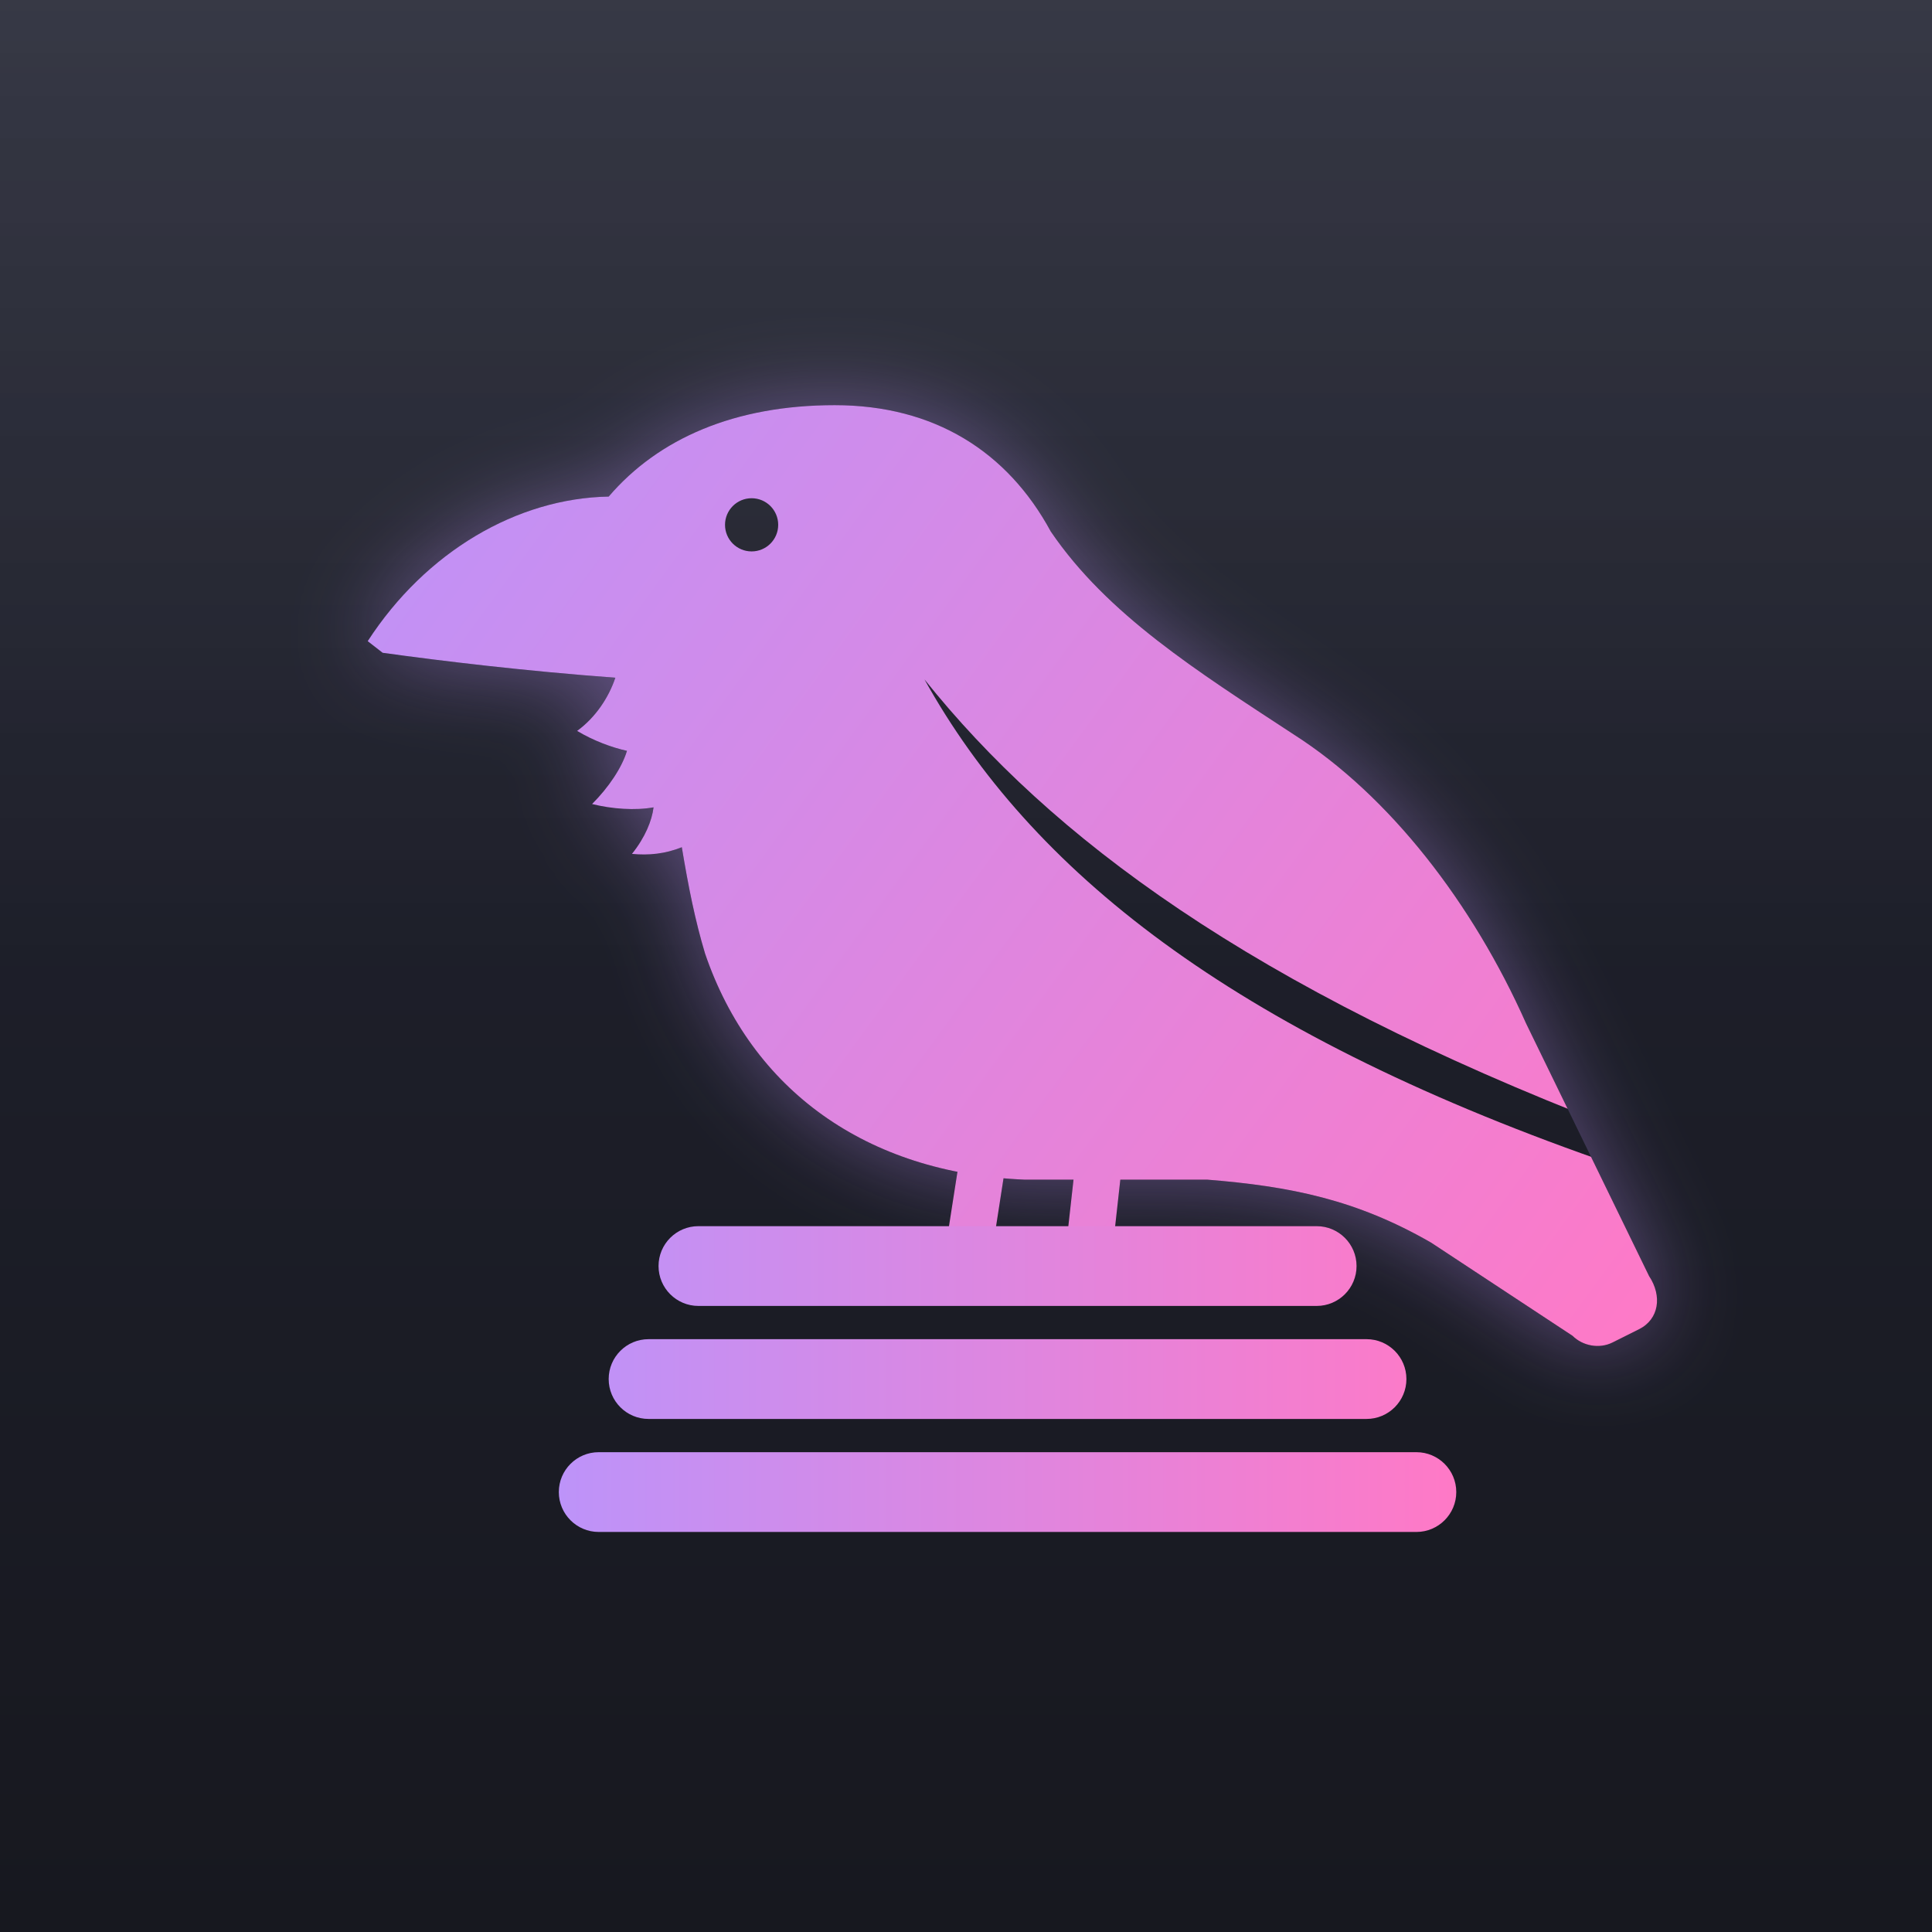
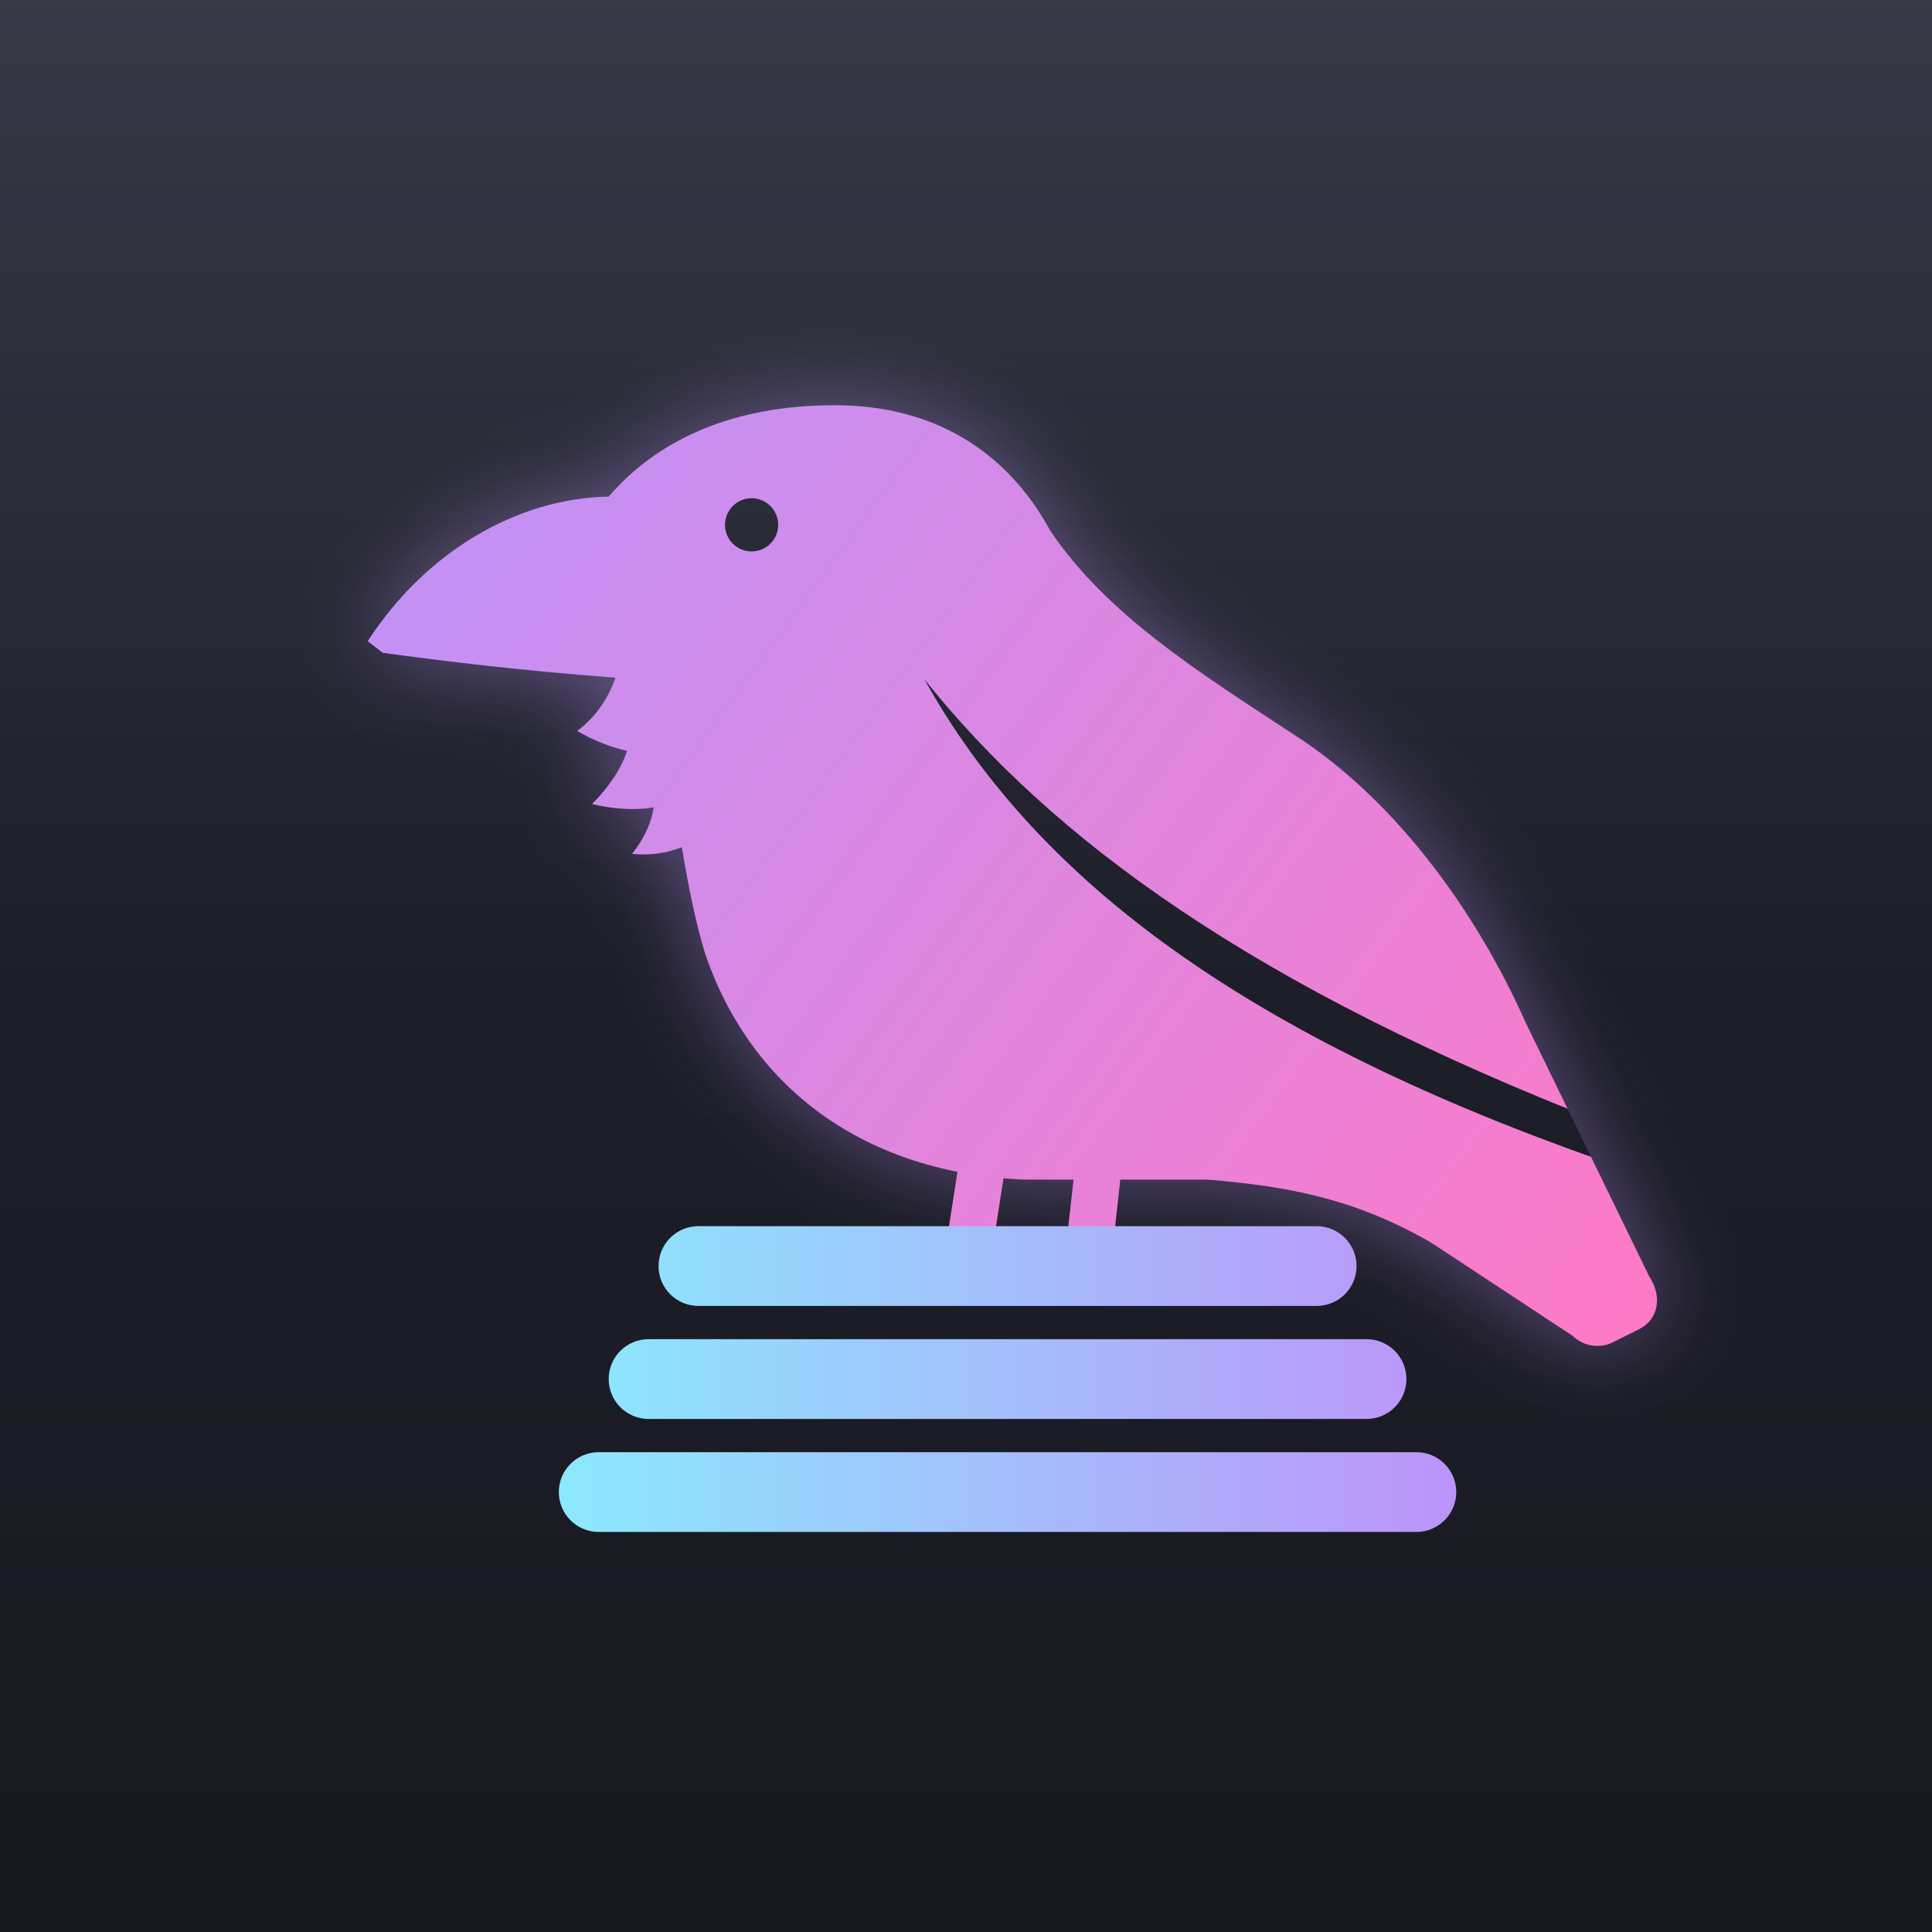
<svg xmlns="http://www.w3.org/2000/svg" viewBox="0 0 1024 1024" width="1024" height="1024" role="img" aria-label="SlicerX">
  <defs>
    <linearGradient id="p" x1="0" y1="0" x2="0" y2="1">
      <stop offset="0" stop-color="#232533" />
      <stop offset="1" stop-color="#17181f" />
    </linearGradient>
    <linearGradient id="sh" x1="0" y1="0" x2="0" y2="1">
      <stop offset="0" stop-color="#fff" stop-opacity="0.09" />
      <stop offset="0.5" stop-color="#fff" stop-opacity="0" />
    </linearGradient>
    <linearGradient id="rbi" gradientUnits="userSpaceOnUse" x1="15.5" y1="21" x2="93.4" y2="77.8">
      <stop offset="0" stop-color="#bd93f9" />
      <stop offset="1" stop-color="#ff79c6" />
    </linearGradient>
    <linearGradient id="rli" gradientUnits="userSpaceOnUse" x1="27" y1="0" x2="81" y2="0">
-       <stop offset="0" stop-color="#bd93f9" />
-       <stop offset="1" stop-color="#ff79c6" />
+       <stop offset="0" stop-color="#8be9fd" />
+       <stop offset="1" stop-color="#bd93f9" />
    </linearGradient>
    <mask id="rci" maskUnits="userSpaceOnUse" x="0" y="0" width="100" height="100">
      <rect width="100" height="100" fill="#fff" />
      <path d="M49 37.5C56.6 47 68.6 56 90.4 64.4L89.6 66.4C67.4 58.6 55.4 49 49 37.5z" fill="#000" />
      <circle cx="38.6" cy="28.2" r="1.6" fill="#000" />
    </mask>
    <filter id="rfi" x="-30%" y="-30%" width="160%" height="160%">
      <feGaussianBlur stdDeviation="2.6" />
    </filter>
    <mask id="rmi" maskUnits="userSpaceOnUse" x="-50" y="-50" width="200" height="200">
      <rect x="-50" y="-50" width="200" height="200" fill="#fff" />
      <rect x="33" y="70.4" width="42" height="4.8" rx="2.4" fill="#000" />
      <rect x="30" y="77.2" width="48" height="4.8" rx="2.4" fill="#000" />
      <rect x="27" y="84" width="54" height="4.8" rx="2.4" fill="#000" />
      <path d="M52.5 66.5L51.8 71M59.5 66.5L59 71" fill="none" stroke="#000" stroke-width="2.8" />
      <path d="M15.5 35.2C19 29.8 24.5 26.6 30 26.5C33 23 37.6 21 43.6 21C49.6 21 54 23.8 56.6 28.6C60 33.6 65.4 37 71.2 40.8C77 44.5 82 51 85.2 58.2L92.6 73.4C93.4 74.6 93.2 76 92 76.6L90.4 77.4C89.6 77.8 88.6 77.6 88 77L79.5 71.4C75 68.8 71 68 66 67.6L55 67.6C45.5 67.2 38.6 62.2 35.8 54C35.2 52 34.8 50 34.4 47.6C33.4 48 32.4 48.1 31.4 48C32.2 47 32.6 46 32.7 45.2C31.6 45.4 30.2 45.3 29 45C30 44 30.8 42.8 31.1 41.8C30.2 41.6 29.1 41.2 28.1 40.6C29.2 39.8 30 38.6 30.4 37.4C25 37 20 36.4 16.4 35.9z" fill="#000" />
    </mask>
  </defs>
  <rect width="1024" height="1024" fill="url(#p)" />
  <path d="M0 0H1024V1024H0z" fill="url(#sh)" />
  <g transform="translate(71.57 75.57) scale(8.8086)">
    <g transform="translate(-1.5 -5.2)">
      <g mask="url(#rmi)">
        <g filter="url(#rfi)" opacity="0.42">
          <path d="M15.5 35.2C19 29.8 24.5 26.6 30 26.5C33 23 37.6 21 43.6 21C49.6 21 54 23.8 56.6 28.6C60 33.6 65.4 37 71.2 40.8C77 44.5 82 51 85.2 58.2L92.6 73.4C93.4 74.6 93.2 76 92 76.6L90.4 77.4C89.6 77.8 88.6 77.6 88 77L79.5 71.4C75 68.8 71 68 66 67.6L55 67.6C45.5 67.2 38.6 62.2 35.8 54C35.2 52 34.8 50 34.4 47.6C33.4 48 32.4 48.1 31.4 48C32.2 47 32.6 46 32.7 45.2C31.6 45.4 30.2 45.3 29 45C30 44 30.8 42.8 31.1 41.8C30.2 41.6 29.1 41.2 28.1 40.6C29.2 39.8 30 38.6 30.4 37.4C25 37 20 36.4 16.4 35.9z" fill="#bd93f9" />
        </g>
      </g>
      <path d="M52.5 66.5L51.8 71M59.5 66.5L59 71" fill="none" stroke="url(#rbi)" stroke-width="2.8" />
      <rect x="33" y="70.4" width="42" height="4.8" rx="2.4" fill="url(#rli)" />
      <rect x="30" y="77.2" width="48" height="4.8" rx="2.4" fill="url(#rli)" />
      <rect x="27" y="84" width="54" height="4.8" rx="2.4" fill="url(#rli)" />
      <path d="M15.5 35.2C19 29.8 24.5 26.6 30 26.5C33 23 37.6 21 43.6 21C49.6 21 54 23.8 56.6 28.6C60 33.6 65.4 37 71.2 40.8C77 44.5 82 51 85.2 58.2L92.6 73.4C93.4 74.6 93.2 76 92 76.6L90.4 77.4C89.6 77.8 88.6 77.6 88 77L79.5 71.4C75 68.8 71 68 66 67.6L55 67.6C45.5 67.2 38.6 62.2 35.8 54C35.2 52 34.8 50 34.4 47.6C33.4 48 32.4 48.1 31.4 48C32.2 47 32.6 46 32.7 45.2C31.6 45.4 30.2 45.3 29 45C30 44 30.8 42.8 31.1 41.8C30.2 41.6 29.1 41.2 28.1 40.6C29.2 39.8 30 38.6 30.4 37.4C25 37 20 36.4 16.4 35.9z" fill="url(#rbi)" mask="url(#rci)" />
    </g>
  </g>
</svg>
